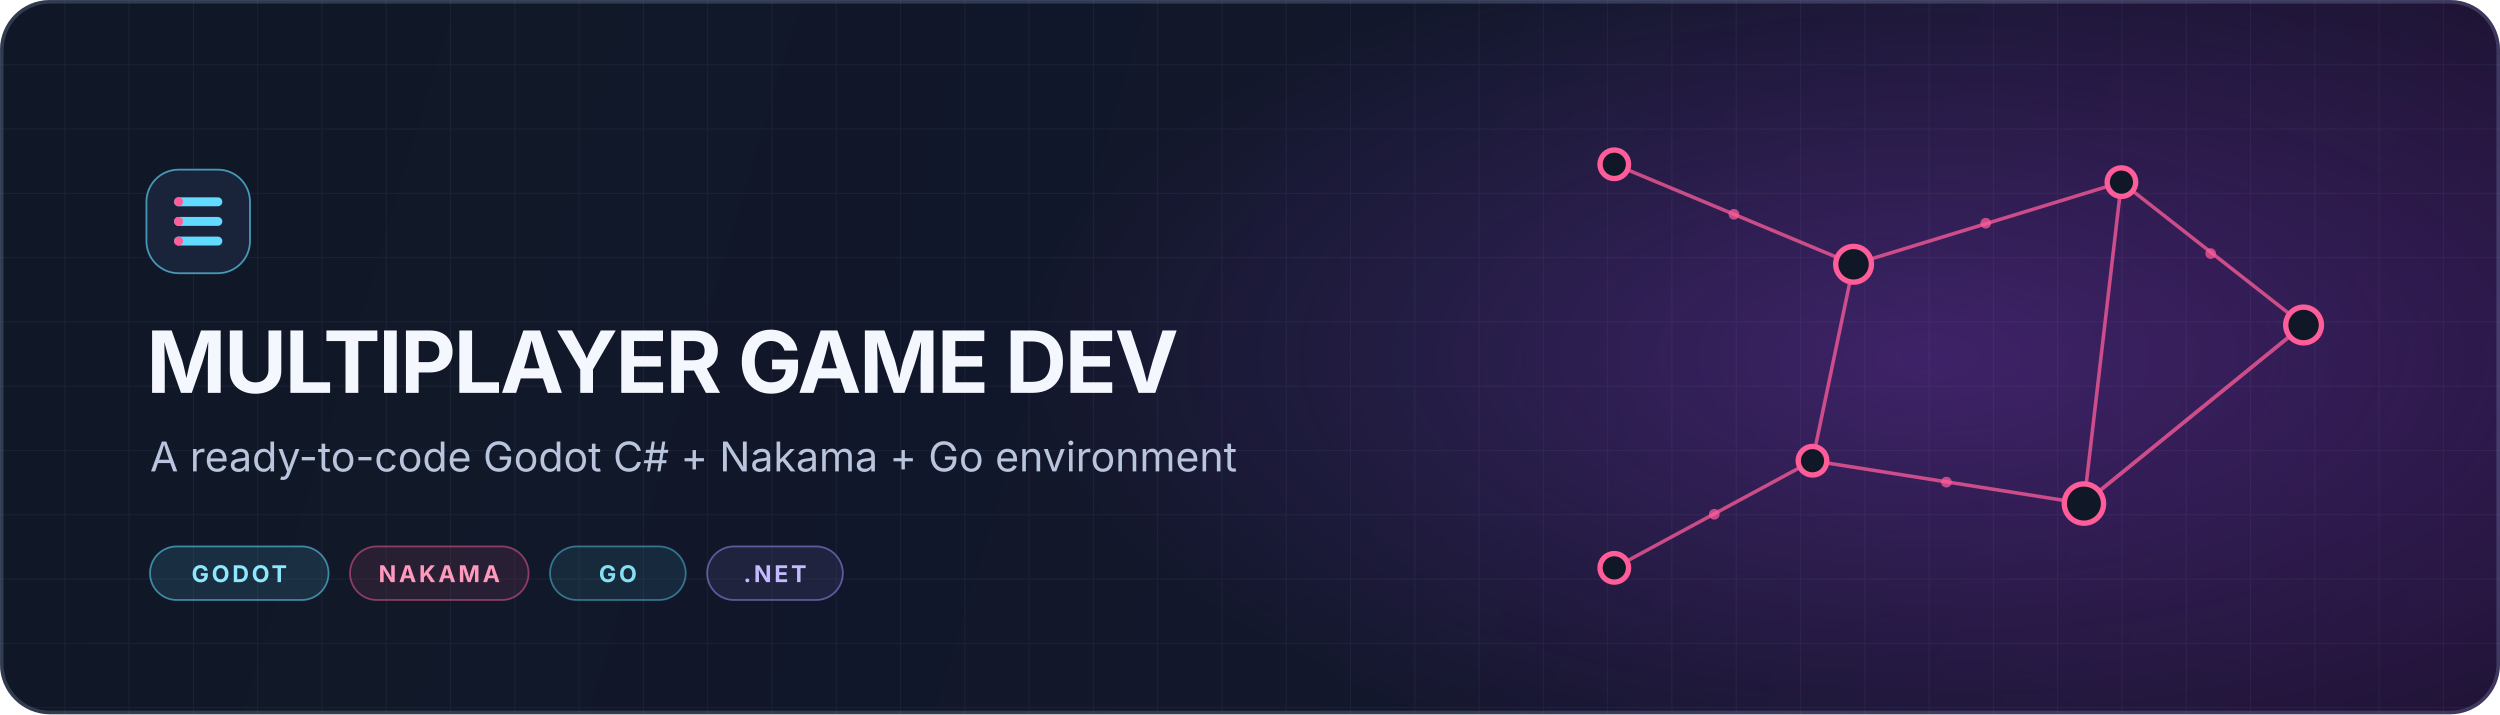
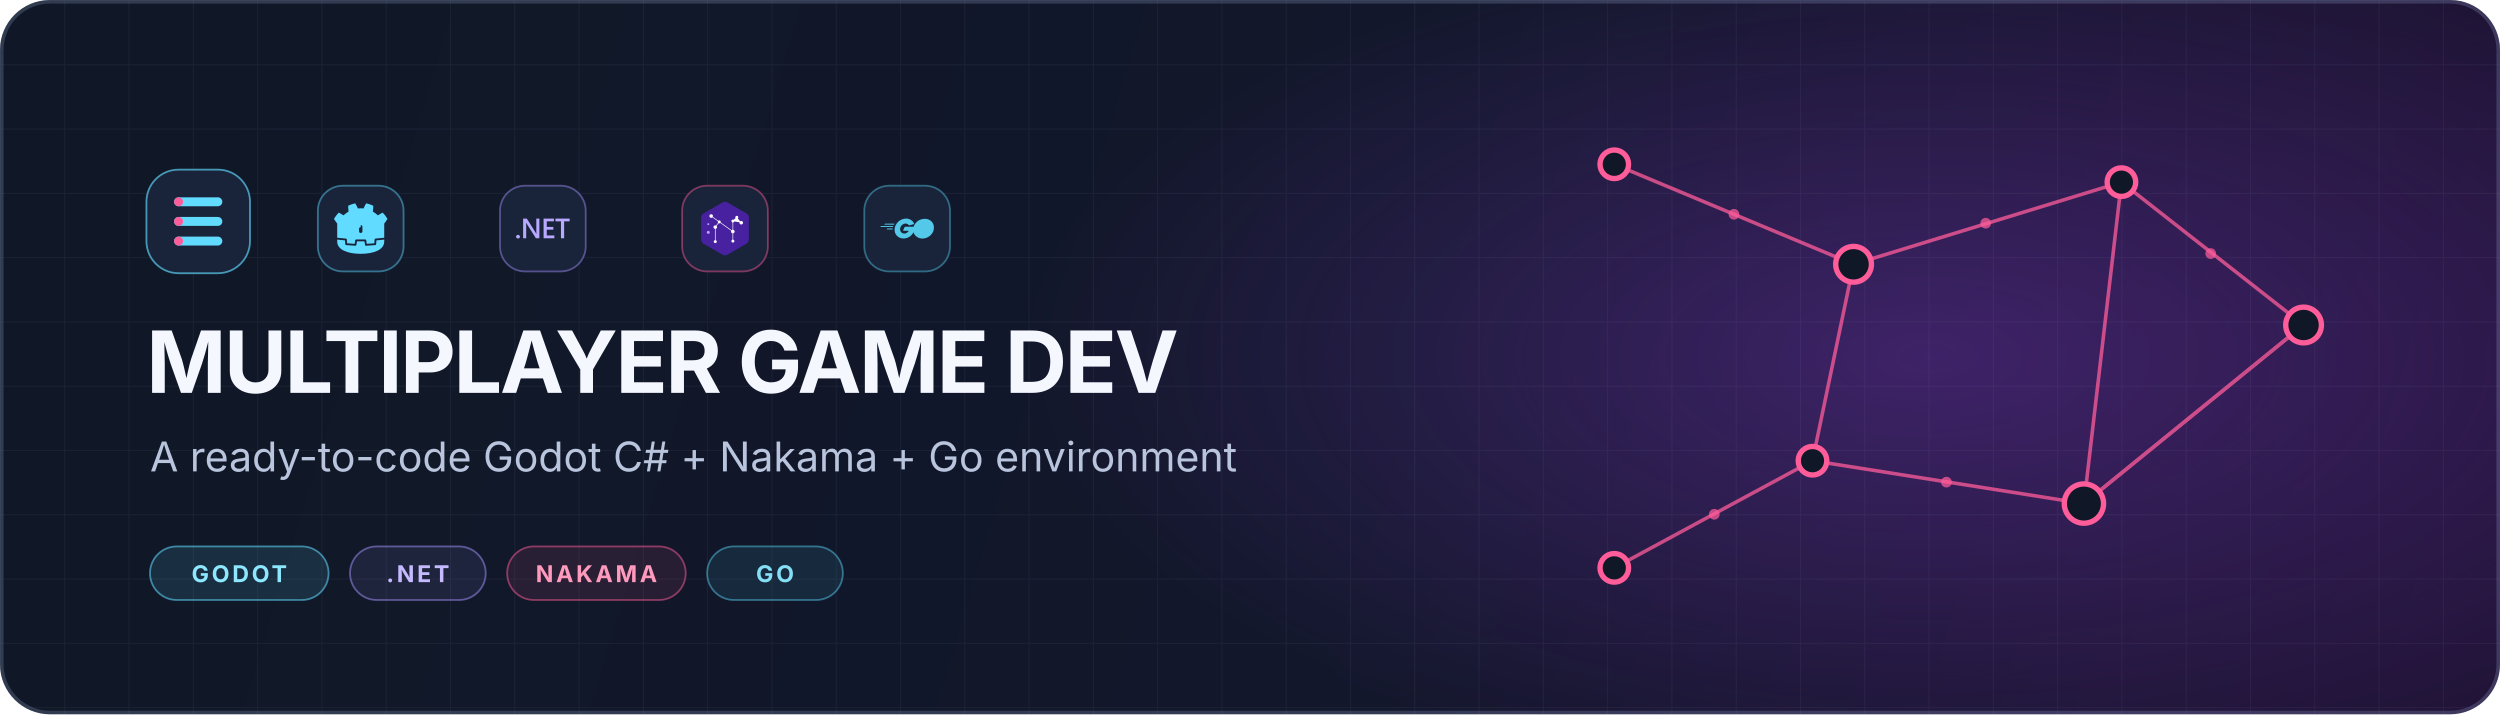
<svg xmlns="http://www.w3.org/2000/svg" width="1400" height="400" viewBox="0 0 1400 400" fill="none">
  <defs>
    <linearGradient id="background" x1="56" y1="18" x2="1350" y2="405" gradientUnits="userSpaceOnUse">
      <stop stop-color="#101827" />
      <stop offset=".55" stop-color="#12172B" />
      <stop offset="1" stop-color="#211438" />
    </linearGradient>
    <linearGradient id="accent" x1="150" y1="100" x2="770" y2="342" gradientUnits="userSpaceOnUse">
      <stop stop-color="#61DBFF" />
      <stop offset=".52" stop-color="#8C7CFF" />
      <stop offset="1" stop-color="#FF5C9A" />
    </linearGradient>
    <radialGradient id="glow" cx="0" cy="0" r="1" gradientTransform="matrix(0 240 -510 0 1080 200)" gradientUnits="userSpaceOnUse">
      <stop stop-color="#843BCE" stop-opacity=".35" />
      <stop offset="1" stop-color="#843BCE" stop-opacity="0" />
    </radialGradient>
    <pattern id="grid" width="36" height="36" patternUnits="userSpaceOnUse">
      <path d="M36 0H0V36" stroke="#A9B6DA" stroke-opacity=".07" />
    </pattern>
  </defs>
  <rect width="1400" height="400" rx="28" fill="url(#background)" />
  <rect width="1400" height="400" rx="28" fill="url(#glow)" />
  <rect width="1400" height="400" rx="28" fill="url(#grid)" />
  <rect x="1" y="1" width="1398" height="398" rx="27" stroke="#A6B8E5" stroke-opacity=".22" stroke-width="2" />
  <g opacity=".75" stroke="url(#accent)" stroke-width="2">
    <path d="M904 92 1038 148 1188 102 1290 182 1167 282 1015 258 904 318" />
    <path d="M1038 148 1015 258M1188 102 1167 282M1290 182 1167 282" />
  </g>
  <g fill="#101827" stroke="url(#accent)" stroke-width="3">
    <circle cx="904" cy="92" r="8" />
    <circle cx="1038" cy="148" r="10" />
    <circle cx="1188" cy="102" r="8" />
    <circle cx="1290" cy="182" r="10" />
    <circle cx="1167" cy="282" r="11" />
    <circle cx="1015" cy="258" r="8" />
    <circle cx="904" cy="318" r="8" />
  </g>
  <g fill="url(#accent)" opacity=".72">
    <circle cx="971" cy="120" r="3" />
    <circle cx="1112" cy="125" r="3" />
    <circle cx="1238" cy="142" r="3" />
    <circle cx="1090" cy="270" r="3" />
    <circle cx="960" cy="288" r="3" />
  </g>
  <g transform="translate(82 95)">
    <rect x="0" y="0" width="58" height="58" rx="18" fill="#19243A" stroke="#61DBFF" stroke-opacity=".65" />
    <path d="M18 18h22M18 29h22M18 40h22" stroke="#61DBFF" stroke-width="5" stroke-linecap="round" />
    <circle cx="18" cy="18" r="2.5" fill="#FF5C9A" />
    <circle cx="18" cy="29" r="2.5" fill="#FF5C9A" />
    <circle cx="18" cy="40" r="2.5" fill="#FF5C9A" />
  </g>
+   <g>
+     <rect x="178" y="104" width="48" height="48" rx="14" fill="#19243A" stroke="#61DBFF" stroke-opacity=".45" />
+     <svg x="187" y="113" width="30" height="30" viewBox="0 0 24 24">
+       <path fill="#61DBFF" d="M9.56.683c-1.096.244-2.181.583-3.198 1.095.023.898.081 1.758.199 2.632-.395.253-.81.47-1.178.766-.375.288-.758.564-1.097.901-.678-.448-1.396-.869-2.135-1.241C1.353 5.693.608 6.619 0 7.655c.458.741.936 1.435 1.452 2.094h.014v6.356c.012 0 .023 0 .035.003l3.896.376c.204.02.364.184.378.389l.12 1.72 3.399.242.234-1.587c.03-.206.207-.358.415-.358h4.111c.208 0 .385.152.415.358l.234 1.587 3.399-.242.12-1.72a.42.42 0 0 1 .378-.389l3.895-.376c.012 0 .023-.003.035-.003v-.507h.002V9.75h.014c.516-.659.994-1.353 1.452-2.094-.608-1.036-1.354-1.961-2.151-2.819-.739.372-1.457.793-2.135 1.241-.339-.337-.721-.613-1.096-.901-.369-.296-.784-.513-1.178-.766.117-.874.175-1.734.199-2.632-1.017-.512-2.101-.851-3.198-1.095-.438.736-.838 1.533-1.187 2.312-.414-.069-.829-.094-1.246-.099h-.016c-.417.005-.832.03-1.246.099-.349-.779-.749-1.576-1.188-2.312zM6.476 9.989a2.348 2.348 0 1 0 0 4.696 2.348 2.348 0 0 0 0-4.696zm11.049 0a2.348 2.348 0 1 0 0 4.696 2.348 2.348 0 0 0 0-4.696zm-5.524.453a.756.687 0 0 1 .757.687v2.162a.756.687 0 0 1-1.513 0V12.059a.756.687 0 0 1 .756-.687zM1.46 16.946c.002.377.006.789.006.871 0 3.701 4.694 5.479 10.527 5.5h.014c5.832-.02 10.526-1.799 10.526-5.5 0-.084.005-.495.007-.871l-3.502.338-.121 1.729a.421.421 0 0 1-.389.39l-4.181.296a.42.42 0 0 1-.415-.358l-.238-1.614h-3.386l-.238 1.614a.419.419 0 0 1-.445.357l-4.151-.296c-.208-.015-.375-.181-.389-.389l-.12-1.729z" />
+     </svg>
+     <rect x="280" y="104" width="48" height="48" rx="14" fill="#19243A" stroke="#A694FF" stroke-opacity=".45" />
+     <svg x="289" y="113" width="30" height="30" viewBox="0 0 24 24">
+       <path fill="#B9A8FF" d="M24 8.77h-2.468v7.565h-1.425V8.77h-2.462V7.53H24zm-6.852 7.565h-4.821V7.53h4.63v1.24h-3.205v2.494h2.953v1.234h-2.953v2.604h3.396zm-6.708 0H8.882L4.78 9.863a2.896 2.896 0 0 1-.258-.51h-.036c.032.189.048.592.048 1.21v5.772H3.157V7.53h1.659l3.965 6.32c.167.261.275.442.323.54h.024c-.04-.233-.06-.629-.06-1.185V7.529h1.372zm-8.703-.693a.868.829 0 0 1-.869.829.868.829 0 0 1-.868-.83.868.829 0 0 1 .868-.828.868.829 0 0 1 .869.829Z" />
+     </svg>
+     <rect x="382" y="104" width="48" height="48" rx="14" fill="#19243A" stroke="#FF5C9A" stroke-opacity=".45" />
+     <svg x="391" y="113" width="30" height="30" viewBox="0 0 512 512">
+       <path fill="#4721a0" d="M484 360.9V151.1c0-16.5-8.8-31.8-23.2-40L279.1 6.2c-14.2-8.3-32-8.3-46.3 0L51.2 111.1C37 119.4 28 134.6 28 151.1v209.8c0 16.5 8.8 31.8 23.2 40l181.7 104.8c14.2 8.3 32 8.3 46.3 0l181.7-104.8c14.1-8.3 23.1-23.5 23.1-40" />
+       <path fill="#B8A5FF" d="M96.4 223.1c5.1 0 9.3-4.2 9.3-9.3s-4.2-9.3-9.3-9.3-9.3 4.2-9.3 9.3 4.1 9.3 9.3 9.3m0 54.7c-7.8 0-14.4 6.4-14.4 14.4s6.4 14.4 14.4 14.4 14.2-6.4 14.2-14.4-6.4-14.4-14.2-14.4" />
+       <path fill="#FFFBFF" d="M411.3 182.9c-4.1 0-7.7 1.6-10.6 4l-21.9-28.3c2.5-2.6 4.1-6.2 4.1-10.1 0-8-6.4-14.4-14.2-14.4s-14.4 6.4-14.4 14.4c0 2.6.8 4.9 2 6.9l-16.9 16.9c-2.3-1.5-4.9-2.6-7.8-2.6-8 0-14.2 6.4-14.2 14.4 0 6.8 4.7 12.2 10.9 13.7v69.3c-3.5.6-6.4 2.5-8.8 4.8l-105.3-74.8c.9-2.3 1.4-4.7.9-7.2-1.4-7.7-8.6-13.1-16.5-11.7-2.5.4-4.7 1.6-6.5 3.2l-53-37.7c1.5-3.1 2.4-6.6 1.8-10.3-1.6-9.4-10.6-15.8-20-14.2s-15.8 10.6-14.2 20 10.6 15.8 20 14.2c3.6-.6 6.5-2.5 8.9-4.8l52.9 37.6c-1.3 2.6-2 5.5-1.4 8.5.5 2.6 1.8 4.7 3.4 6.6l-21.1 24.8c-2-.8-4.1-1.3-6.3-1.3-9.6 0-17.3 7.8-17.3 17.3 0 8.4 6.3 15.2 14.2 16.7v108c-6.4 1.4-11.4 6.9-11.4 13.8 0 8 6.4 14.4 14.4 14.4s14.4-6.4 14.4-14.4c0-6.8-4.8-12.3-11.2-13.8v-108c7.9-1.6 14.1-8.3 14.1-16.6 0-5-2.3-9.4-5.7-12.6l20.7-24.4c2.5 1.2 5.3 1.9 8.2 1.3 3-.6 5.4-2.2 7.5-4.2L315.6 277c-1.5 3.1-2.4 6.6-1.8 10.3 1.3 7.5 7.2 12.8 14.2 14.1v60.7c-6.2 1.6-10.9 6.9-10.9 13.7 0 8 6.4 14.4 14.2 14.4s14.4-6.4 14.4-14.4c0-7-5-12.5-11.5-13.8v-60.6c9.2-1.8 15.3-10.6 13.8-19.8-1.2-7.3-6.9-12.7-13.8-14V198c5.1-1.1 9.2-4.8 10.7-9.8l49.9 7.7c-.4 1.4-.9 2.7-.9 4.3 0 9.4 7.8 17.3 17.3 17.3 9.4 0 17.3-7.8 17.3-17.3.1-9.4-7.7-17.3-17.2-17.3" />
+     </svg>
+     <rect x="484" y="104" width="48" height="48" rx="14" fill="#19243A" stroke="#54C8E8" stroke-opacity=".45" />
+     <svg x="493" y="113" width="30" height="30" viewBox="0 0 24 24">
+       <path fill="#54C8E8" d="M1.811 10.231c-.047 0-.058-.023-.035-.059l.246-.315c.023-.035.081-.058.128-.058h4.172c.046 0 .058.035.035.07l-.199.303c-.023.036-.082.07-.117.07zM.047 11.306c-.047 0-.059-.023-.035-.058l.245-.316c.023-.035.082-.058.129-.058h5.328c.047 0 .07.035.058.07l-.093.28c-.012.047-.058.07-.105.07zm2.828 1.075c-.047 0-.059-.035-.035-.07l.163-.292c.023-.035.07-.07.117-.07h2.337c.047 0 .07.035.07.082l-.023.28c0 .047-.047.082-.082.082zm12.129-2.36c-.736.187-1.239.327-1.963.514-.176.046-.187.058-.34-.117-.174-.199-.303-.327-.548-.444-.737-.362-1.45-.257-2.115.175-.795.514-1.204 1.274-1.192 2.22.011.935.654 1.706 1.577 1.835.795.105 1.46-.175 1.987-.77.105-.13.198-.27.315-.434H10.47c-.245 0-.304-.152-.222-.35.152-.362.432-.97.596-1.274a.315.315 0 0 1 .292-.187h4.253c-.023.316-.023.631-.07.947a4.983 4.983 0 0 1-.958 2.29c-.841 1.11-1.94 1.8-3.33 1.986-1.145.152-2.209-.07-3.143-.77-.865-.655-1.356-1.52-1.484-2.595-.152-1.274.222-2.419.993-3.424.83-1.086 1.928-1.776 3.272-2.02 1.098-.2 2.15-.07 3.096.571.62.41 1.063.97 1.356 1.648.07.105.023.164-.117.2m3.868 6.461c-1.064-.024-2.034-.328-2.852-1.029a3.665 3.665 0 0 1-1.262-2.255c-.21-1.32.152-2.489.947-3.529.853-1.122 1.881-1.706 3.272-1.95 1.192-.21 2.314-.095 3.33.595.923.63 1.496 1.484 1.648 2.605.198 1.578-.257 2.863-1.344 3.962-.771.783-1.718 1.273-2.805 1.495-.315.06-.63.07-.934.106z" />
+     </svg>
+   </g>
  <text x="82" y="220" fill="#F5F7FF" font-family="Inter,Segoe UI,Arial,sans-serif" font-size="48" font-weight="700" letter-spacing="-1.2">MULTIPLAYER GAME DEV</text>
  <text x="84" y="264" fill="#B9C4DD" font-family="Inter,Segoe UI,Arial,sans-serif" font-size="23">A ready-to-code Godot C# + Nakama + Go environment</text>
  <g transform="translate(84 306)" font-family="Inter,Segoe UI,Arial,sans-serif" font-size="13" font-weight="700" letter-spacing="1.5">
    <rect width="100" height="30" rx="15" fill="#61DBFF" fill-opacity=".12" stroke="#61DBFF" stroke-opacity=".55" />
    <text x="50" y="20" fill="#8DE7FF" text-anchor="middle">GODOT</text>
-     <rect x="112" width="100" height="30" rx="15" fill="#FF5C9A" fill-opacity=".1" stroke="#FF5C9A" stroke-opacity=".5" />
-     <text x="162" y="20" fill="#FF9ABD" text-anchor="middle">NAKAMA</text>
-     <rect x="224" width="76" height="30" rx="15" fill="#54C8E8" fill-opacity=".1" stroke="#54C8E8" stroke-opacity=".5" />
-     <text x="262" y="20" fill="#84DFF5" text-anchor="middle">GO</text>
-     <rect x="312" width="76" height="30" rx="15" fill="#A694FF" fill-opacity=".1" stroke="#A694FF" stroke-opacity=".5" />
-     <text x="350" y="20" fill="#C5B9FF" text-anchor="middle">.NET</text>
+     <rect x="112" width="76" height="30" rx="15" fill="#A694FF" fill-opacity=".1" stroke="#A694FF" stroke-opacity=".5" />
+     <text x="150" y="20" fill="#C5B9FF" text-anchor="middle">.NET</text>
+     <rect x="200" width="100" height="30" rx="15" fill="#FF5C9A" fill-opacity=".1" stroke="#FF5C9A" stroke-opacity=".5" />
+     <text x="250" y="20" fill="#FF9ABD" text-anchor="middle">NAKAMA</text>
+     <rect x="312" width="76" height="30" rx="15" fill="#54C8E8" fill-opacity=".1" stroke="#54C8E8" stroke-opacity=".5" />
+     <text x="350" y="20" fill="#84DFF5" text-anchor="middle">GO</text>
  </g>
</svg>
